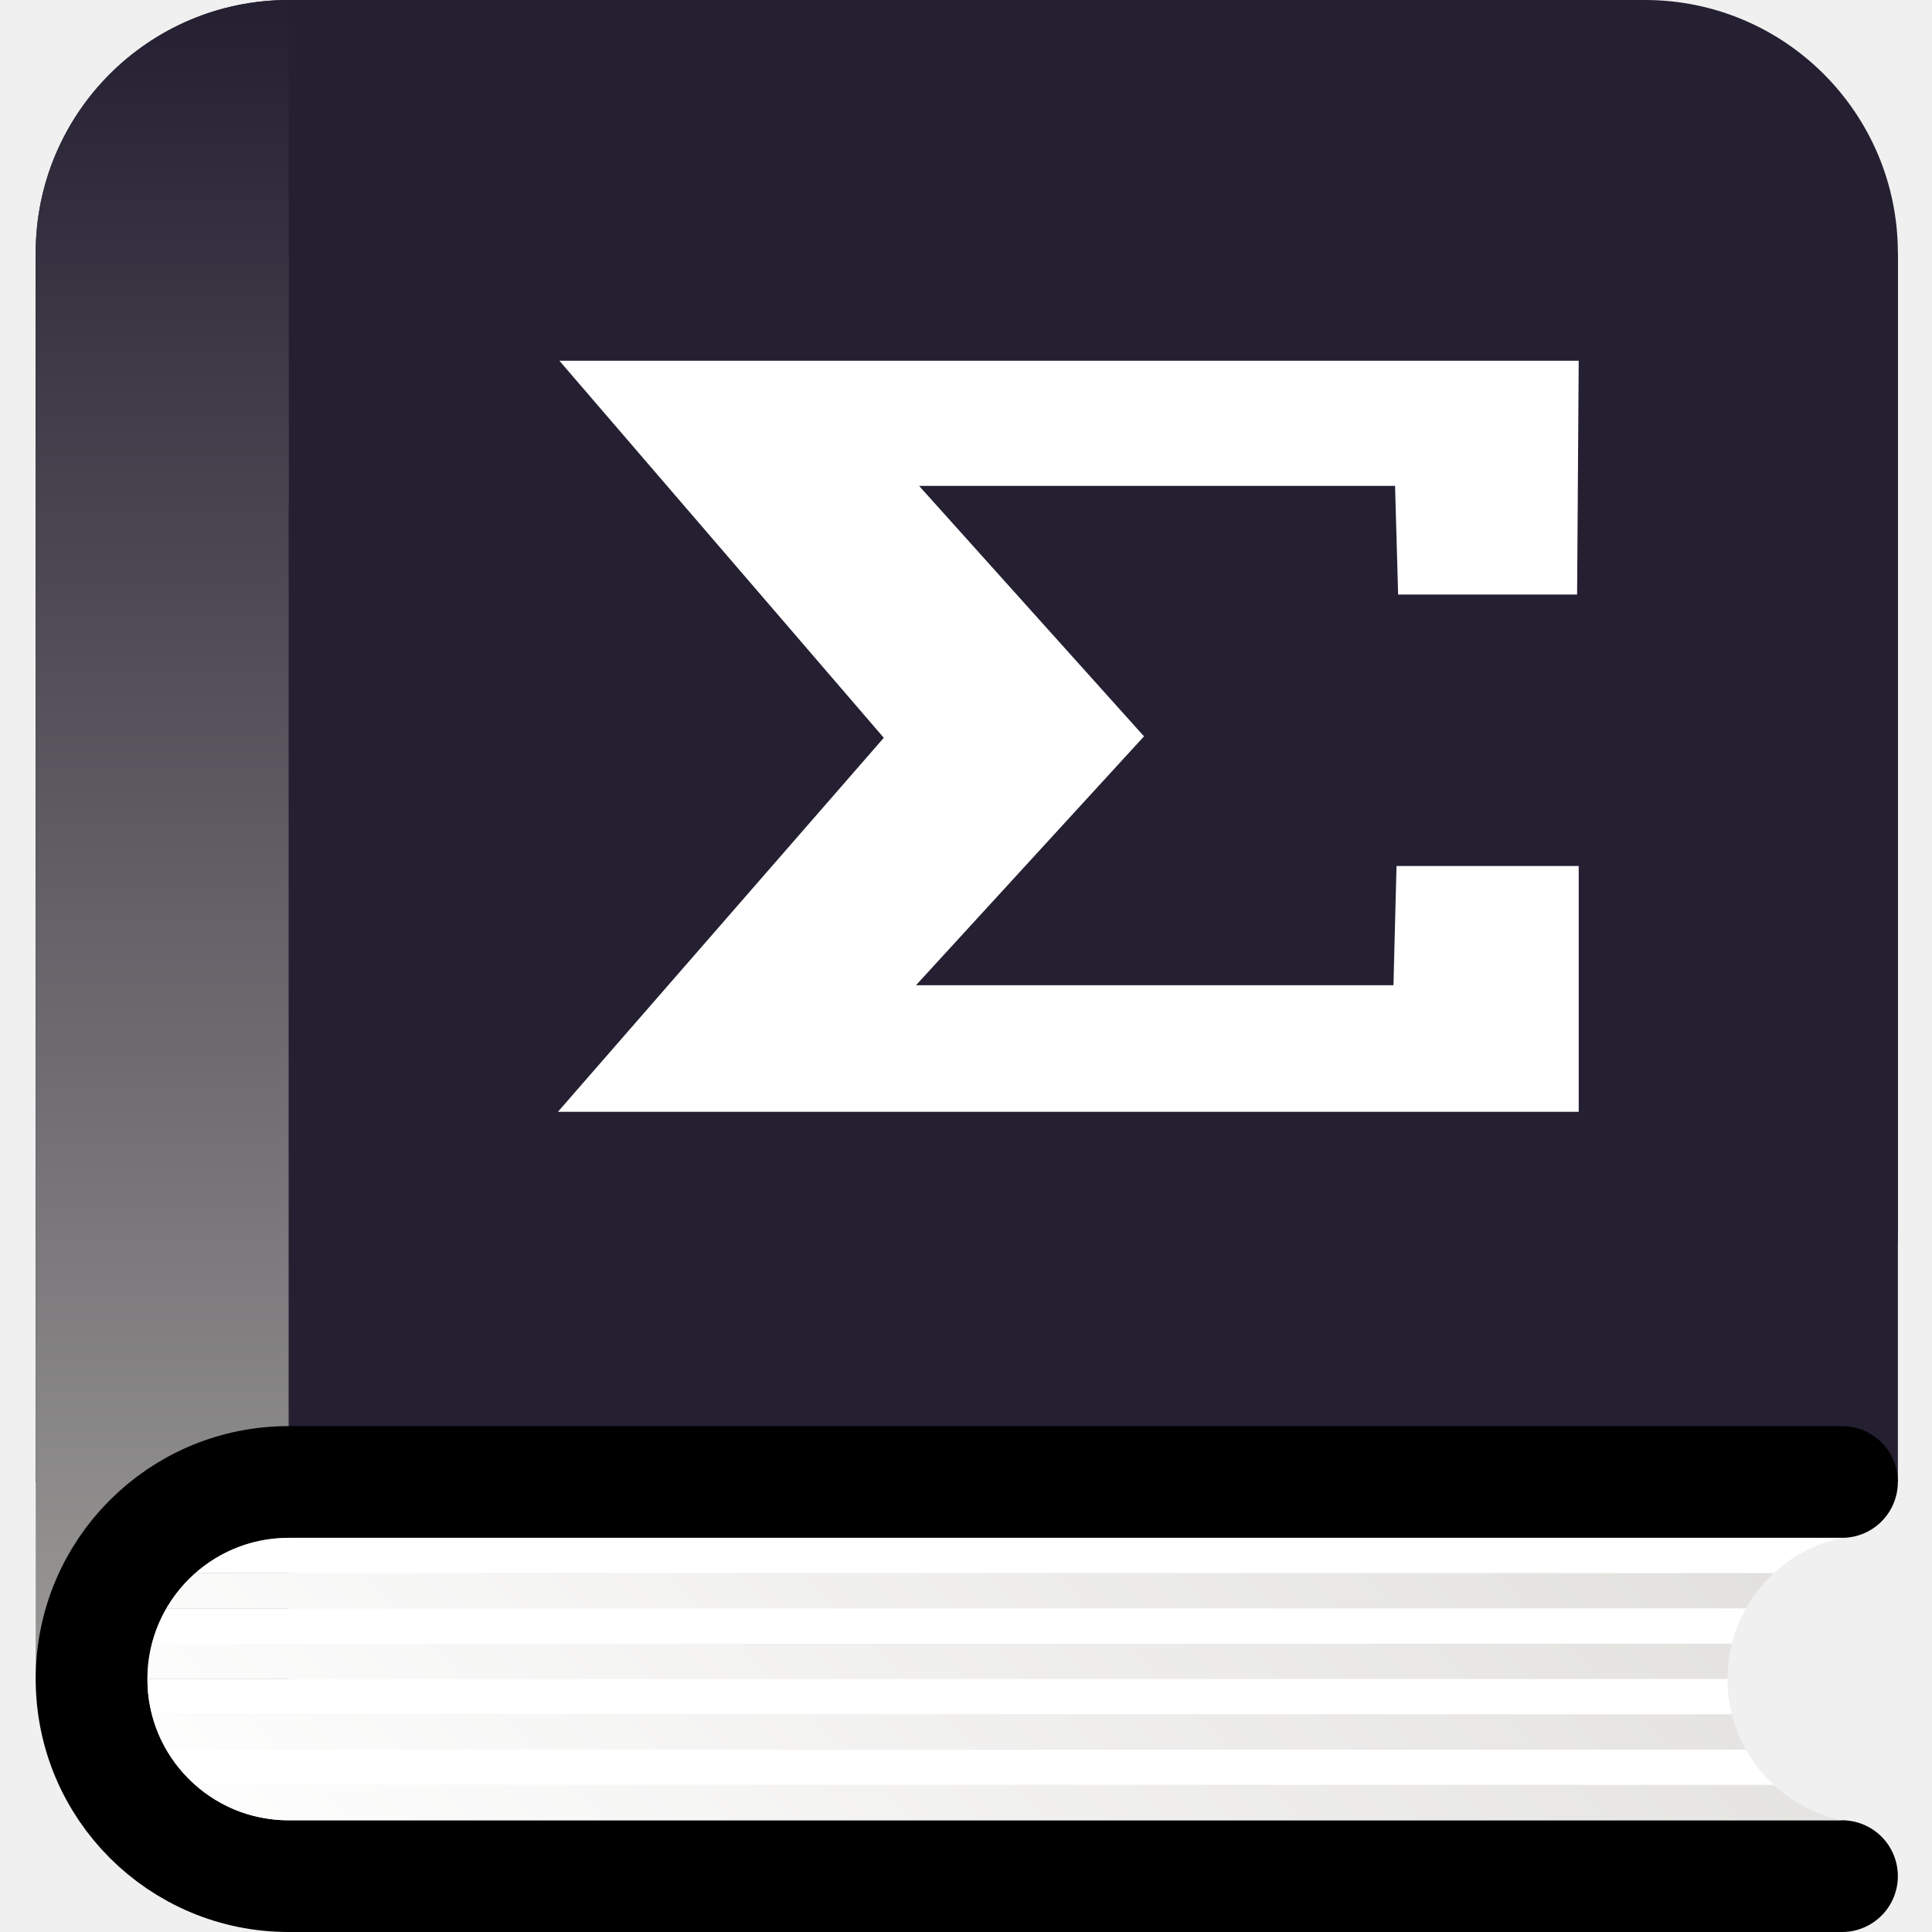
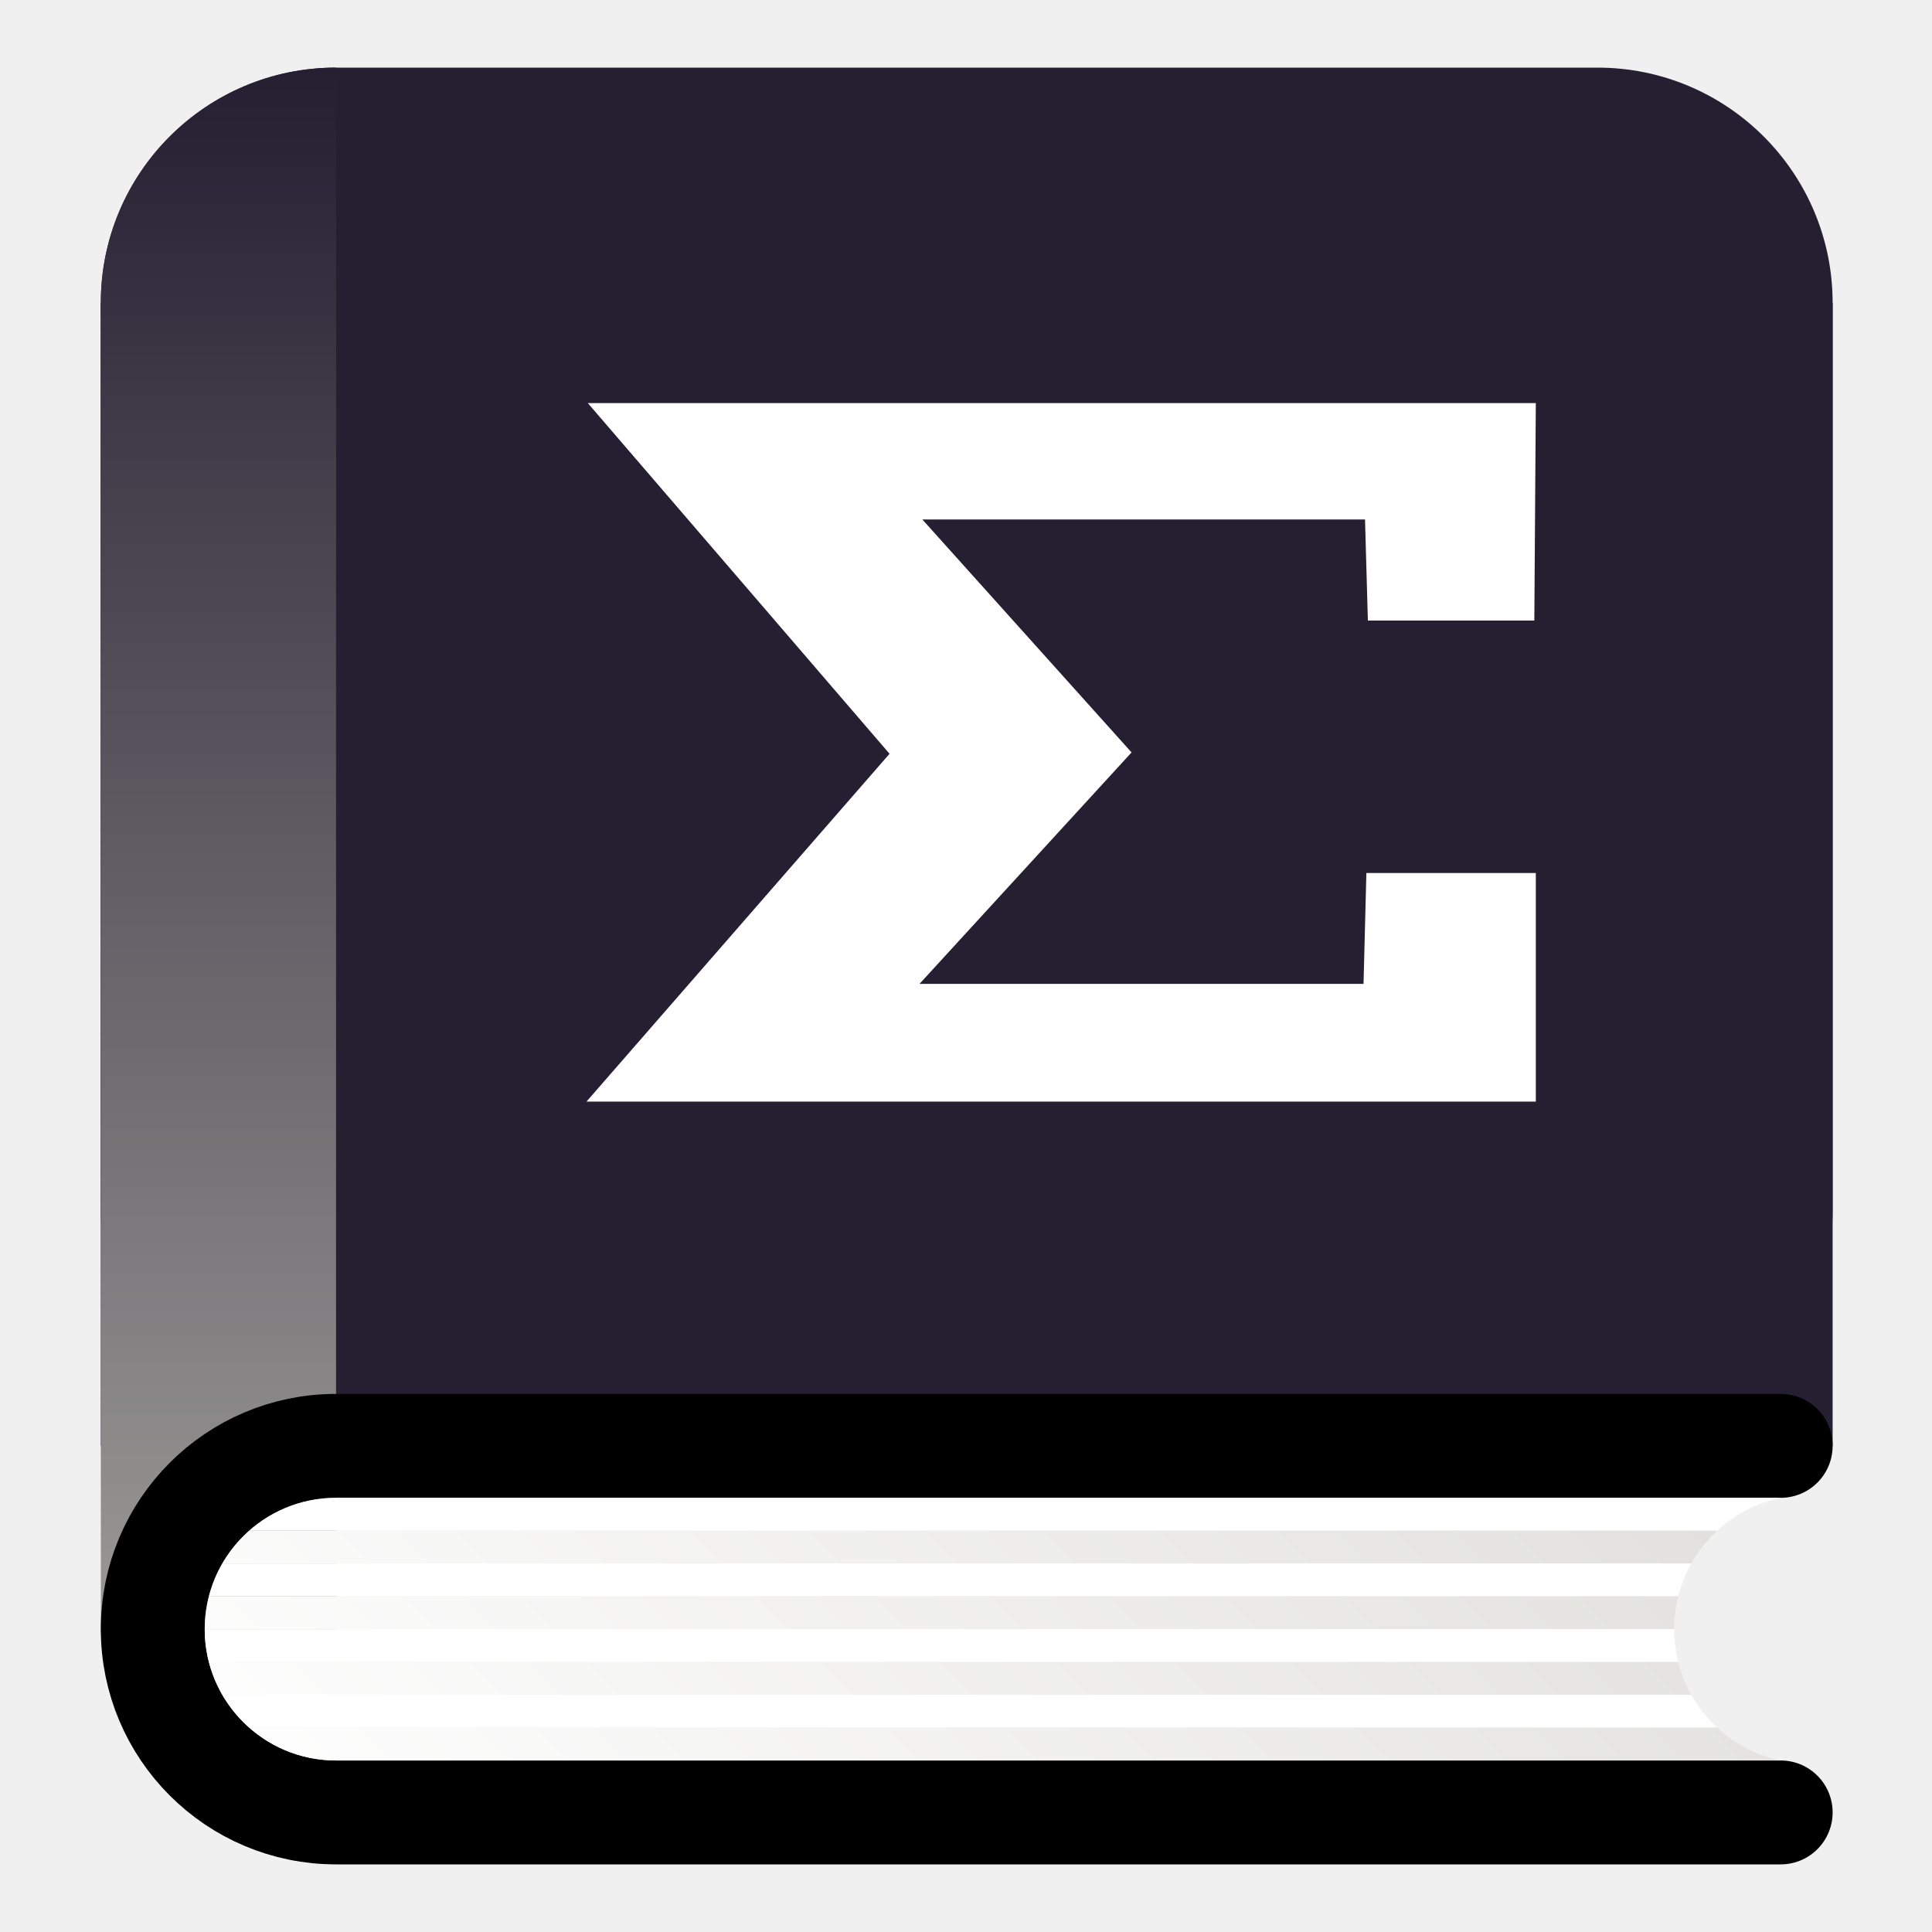
<svg xmlns="http://www.w3.org/2000/svg" width="128" height="128" viewBox="392 395 1215 1245" fill="none">
  <defs>
    <linearGradient id="spine" x1="0" y1="395" x2="0" y2="1480" gradientUnits="userSpaceOnUse">
      <stop offset="0" stop-color="#241f31" />
      <stop offset="1" stop-color="#9a9996" />
    </linearGradient>
    <linearGradient id="globalGradient" x1="1660" y1="1386" x2="969" y2="2077" gradientUnits="userSpaceOnUse">
      <stop offset="0" stop-color="#deddda" />
      <stop offset="1" stop-color="#ffffff" />
    </linearGradient>
    <clipPath id="pagesClip">
      <path d="M1564 1386 H563 A91 91 0 0 0 563 1568 H1564 A93 93 0 0 1 1564 1386 Z" />
    </clipPath>
    <clipPath id="spineClip">
      <rect x="400" y="395" width="163" height="1085" />
    </clipPath>
  </defs>
-   <rect x="400" y="395" width="1200" height="955" rx="163" fill="#241f31" />
-   <rect x="400" y="558" width="1200" height="792" fill="#241f31" />
-   <circle cx="563" cy="558" r="163" fill="url(#spine)" clip-path="url(#spineClip)" />
-   <rect x="400" y="558" width="163" height="922" fill="url(#spine)" />
-   <path transform="translate(464.3 377.7) scale(9.4)" d="M98.94 26.57H29.06L51.3 52.42 28.96 78.06H98.94V61.21H86.45L86.24 69.38H53.51L69.14 52.32 53.72 35.15H86.35L86.56 42.6H98.83Z" fill="#ffffff" />
-   <path d="M1564 1350 H563 A127 127 0 0 0 563 1604 H1564" fill="none" stroke="#000000" stroke-width="72" stroke-linecap="round" />
-   <g clip-path="url(#pagesClip)">
-     <rect x="460" y="1386" width="1200" height="22.75" fill="#ffffff" />
-     <rect x="460" y="1408.75" width="1200" height="22.75" fill="url(#globalGradient)" />
-     <rect x="460" y="1431.5" width="1200" height="22.75" fill="#ffffff" />
-     <rect x="460" y="1454.25" width="1200" height="22.75" fill="url(#globalGradient)" />
-     <rect x="460" y="1477" width="1200" height="22.75" fill="#ffffff" />
-     <rect x="460" y="1499.75" width="1200" height="22.75" fill="url(#globalGradient)" />
-     <rect x="460" y="1522.5" width="1200" height="22.75" fill="#ffffff" />
-     <rect x="460" y="1545.25" width="1200" height="22.75" fill="url(#globalGradient)" />
+   <g transform="translate(999.5 1017.5) scale(0.93) translate(-999.5 -1017.5)">
+     <rect x="400" y="395" width="1200" height="955" rx="163" fill="#241f31" />
+     <rect x="400" y="558" width="1200" height="792" fill="#241f31" />
+     <circle cx="563" cy="558" r="163" fill="url(#spine)" clip-path="url(#spineClip)" />
+     <rect x="400" y="558" width="163" height="922" fill="url(#spine)" />
+     <path transform="translate(464.3 377.7) scale(9.4)" d="M98.94 26.57H29.06L51.3 52.42 28.96 78.06H98.94V61.21H86.45L86.24 69.38H53.51L69.14 52.32 53.72 35.15H86.35L86.56 42.6H98.83Z" fill="#ffffff" />
+     <path d="M1564 1350 H563 A127 127 0 0 0 563 1604 H1564" fill="none" stroke="#000000" stroke-width="72" stroke-linecap="round" />
+     <g clip-path="url(#pagesClip)">
+       <rect x="460" y="1386" width="1200" height="22.75" fill="#ffffff" />
+       <rect x="460" y="1408.75" width="1200" height="22.75" fill="url(#globalGradient)" />
+       <rect x="460" y="1431.5" width="1200" height="22.75" fill="#ffffff" />
+       <rect x="460" y="1454.25" width="1200" height="22.75" fill="url(#globalGradient)" />
+       <rect x="460" y="1477" width="1200" height="22.75" fill="#ffffff" />
+       <rect x="460" y="1499.75" width="1200" height="22.75" fill="url(#globalGradient)" />
+       <rect x="460" y="1522.5" width="1200" height="22.75" fill="#ffffff" />
+       <rect x="460" y="1545.25" width="1200" height="22.75" fill="url(#globalGradient)" />
+     </g>
  </g>
</svg>
